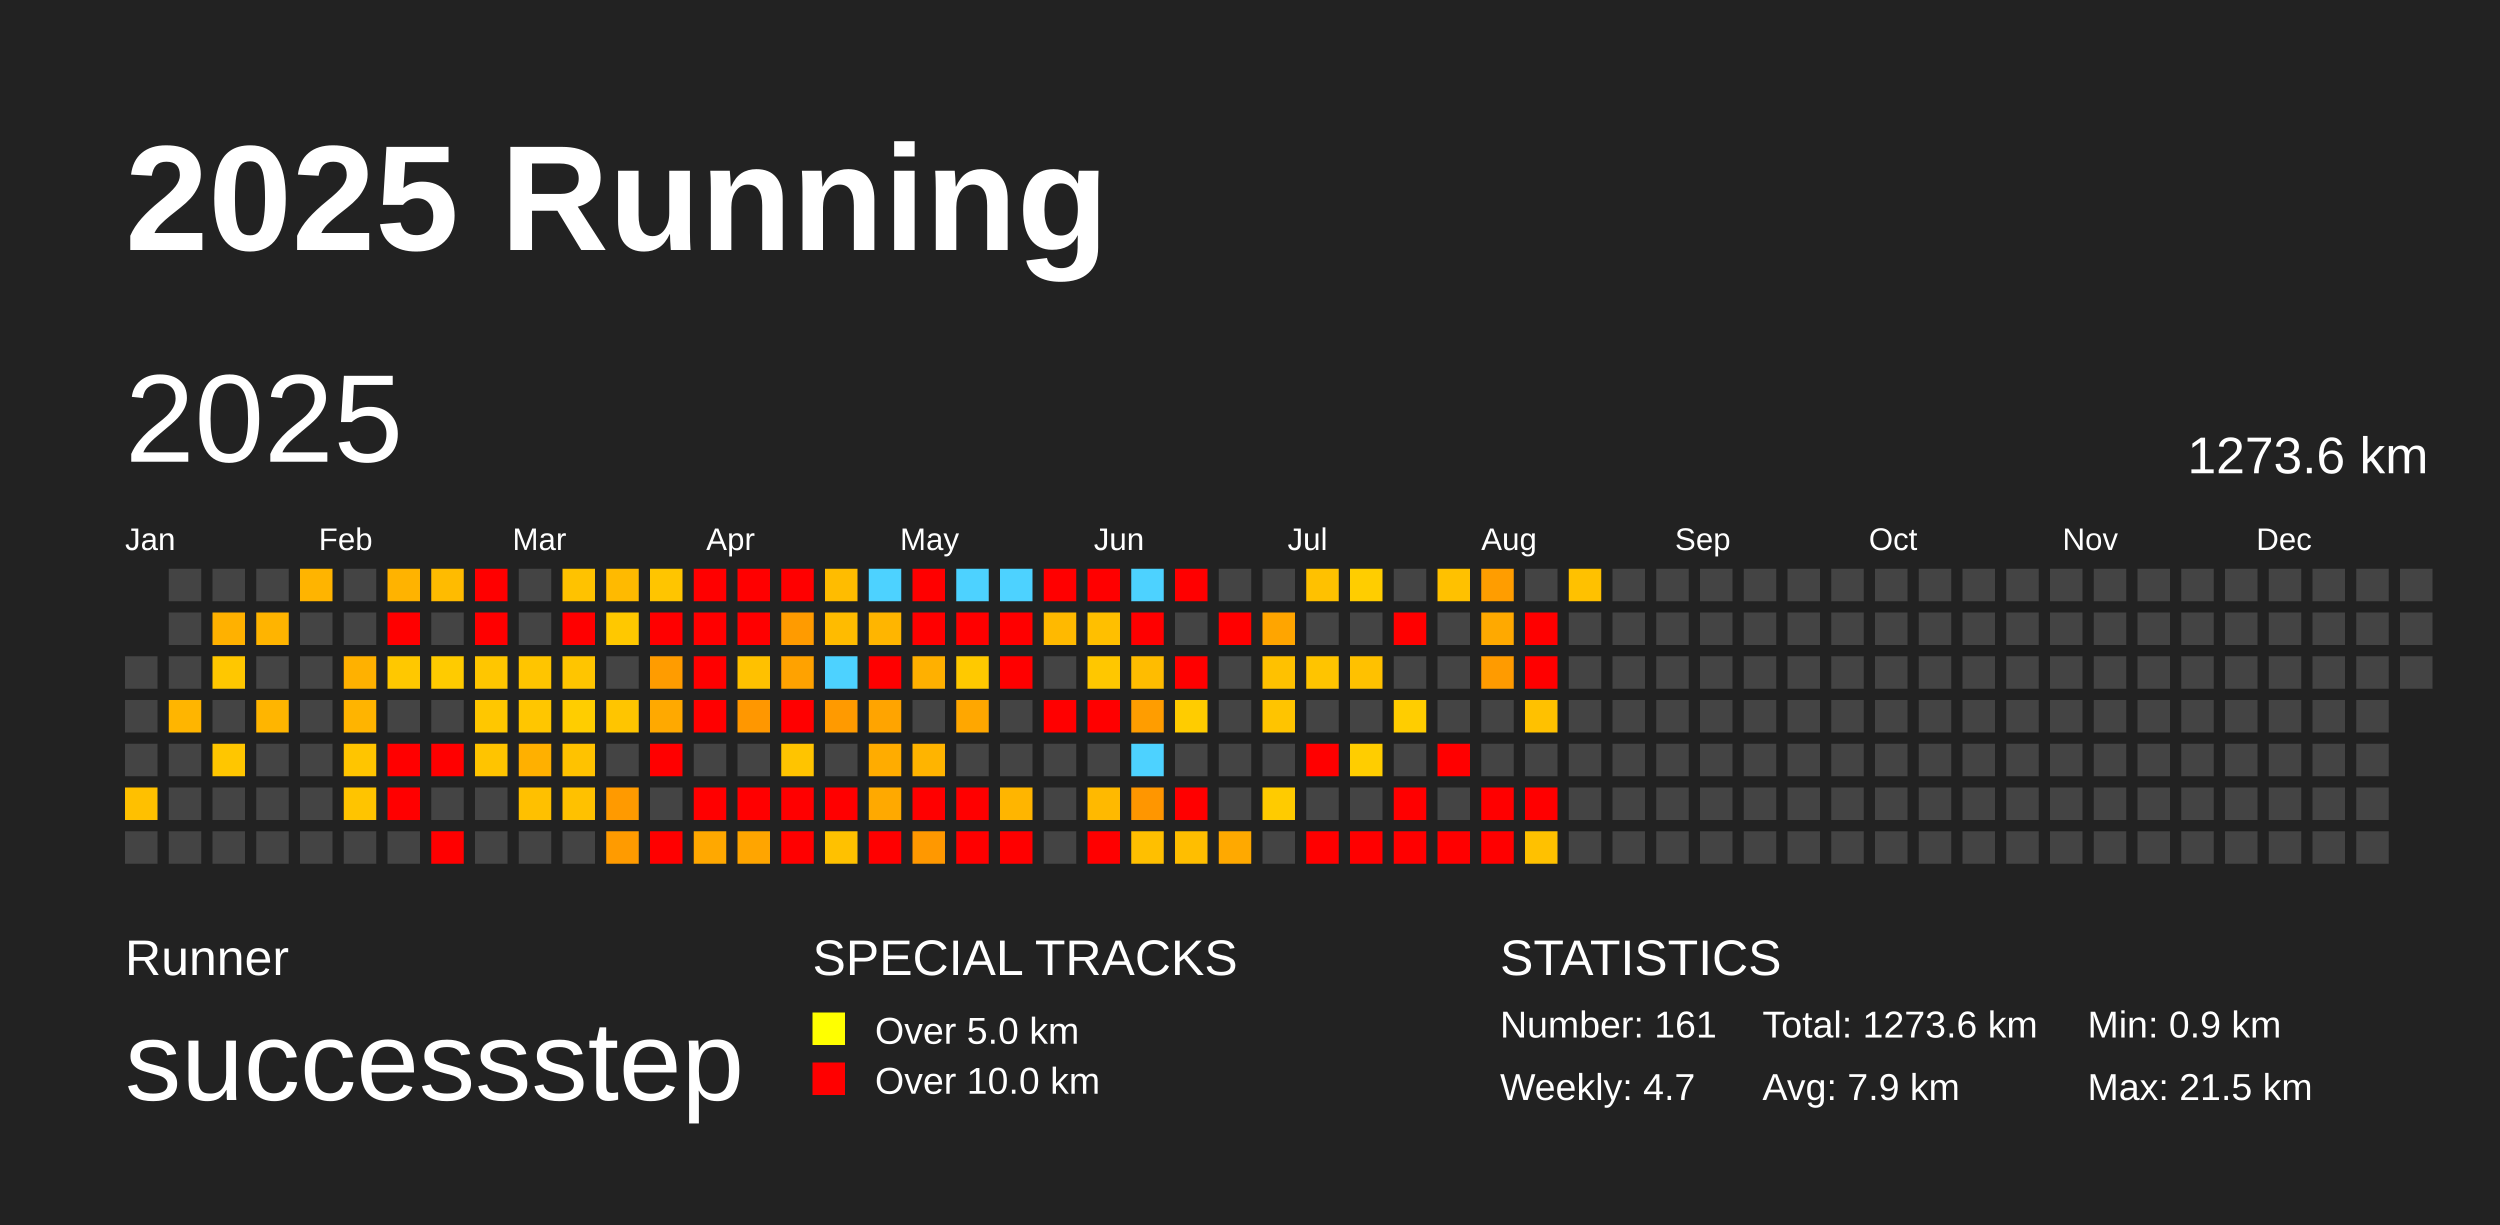
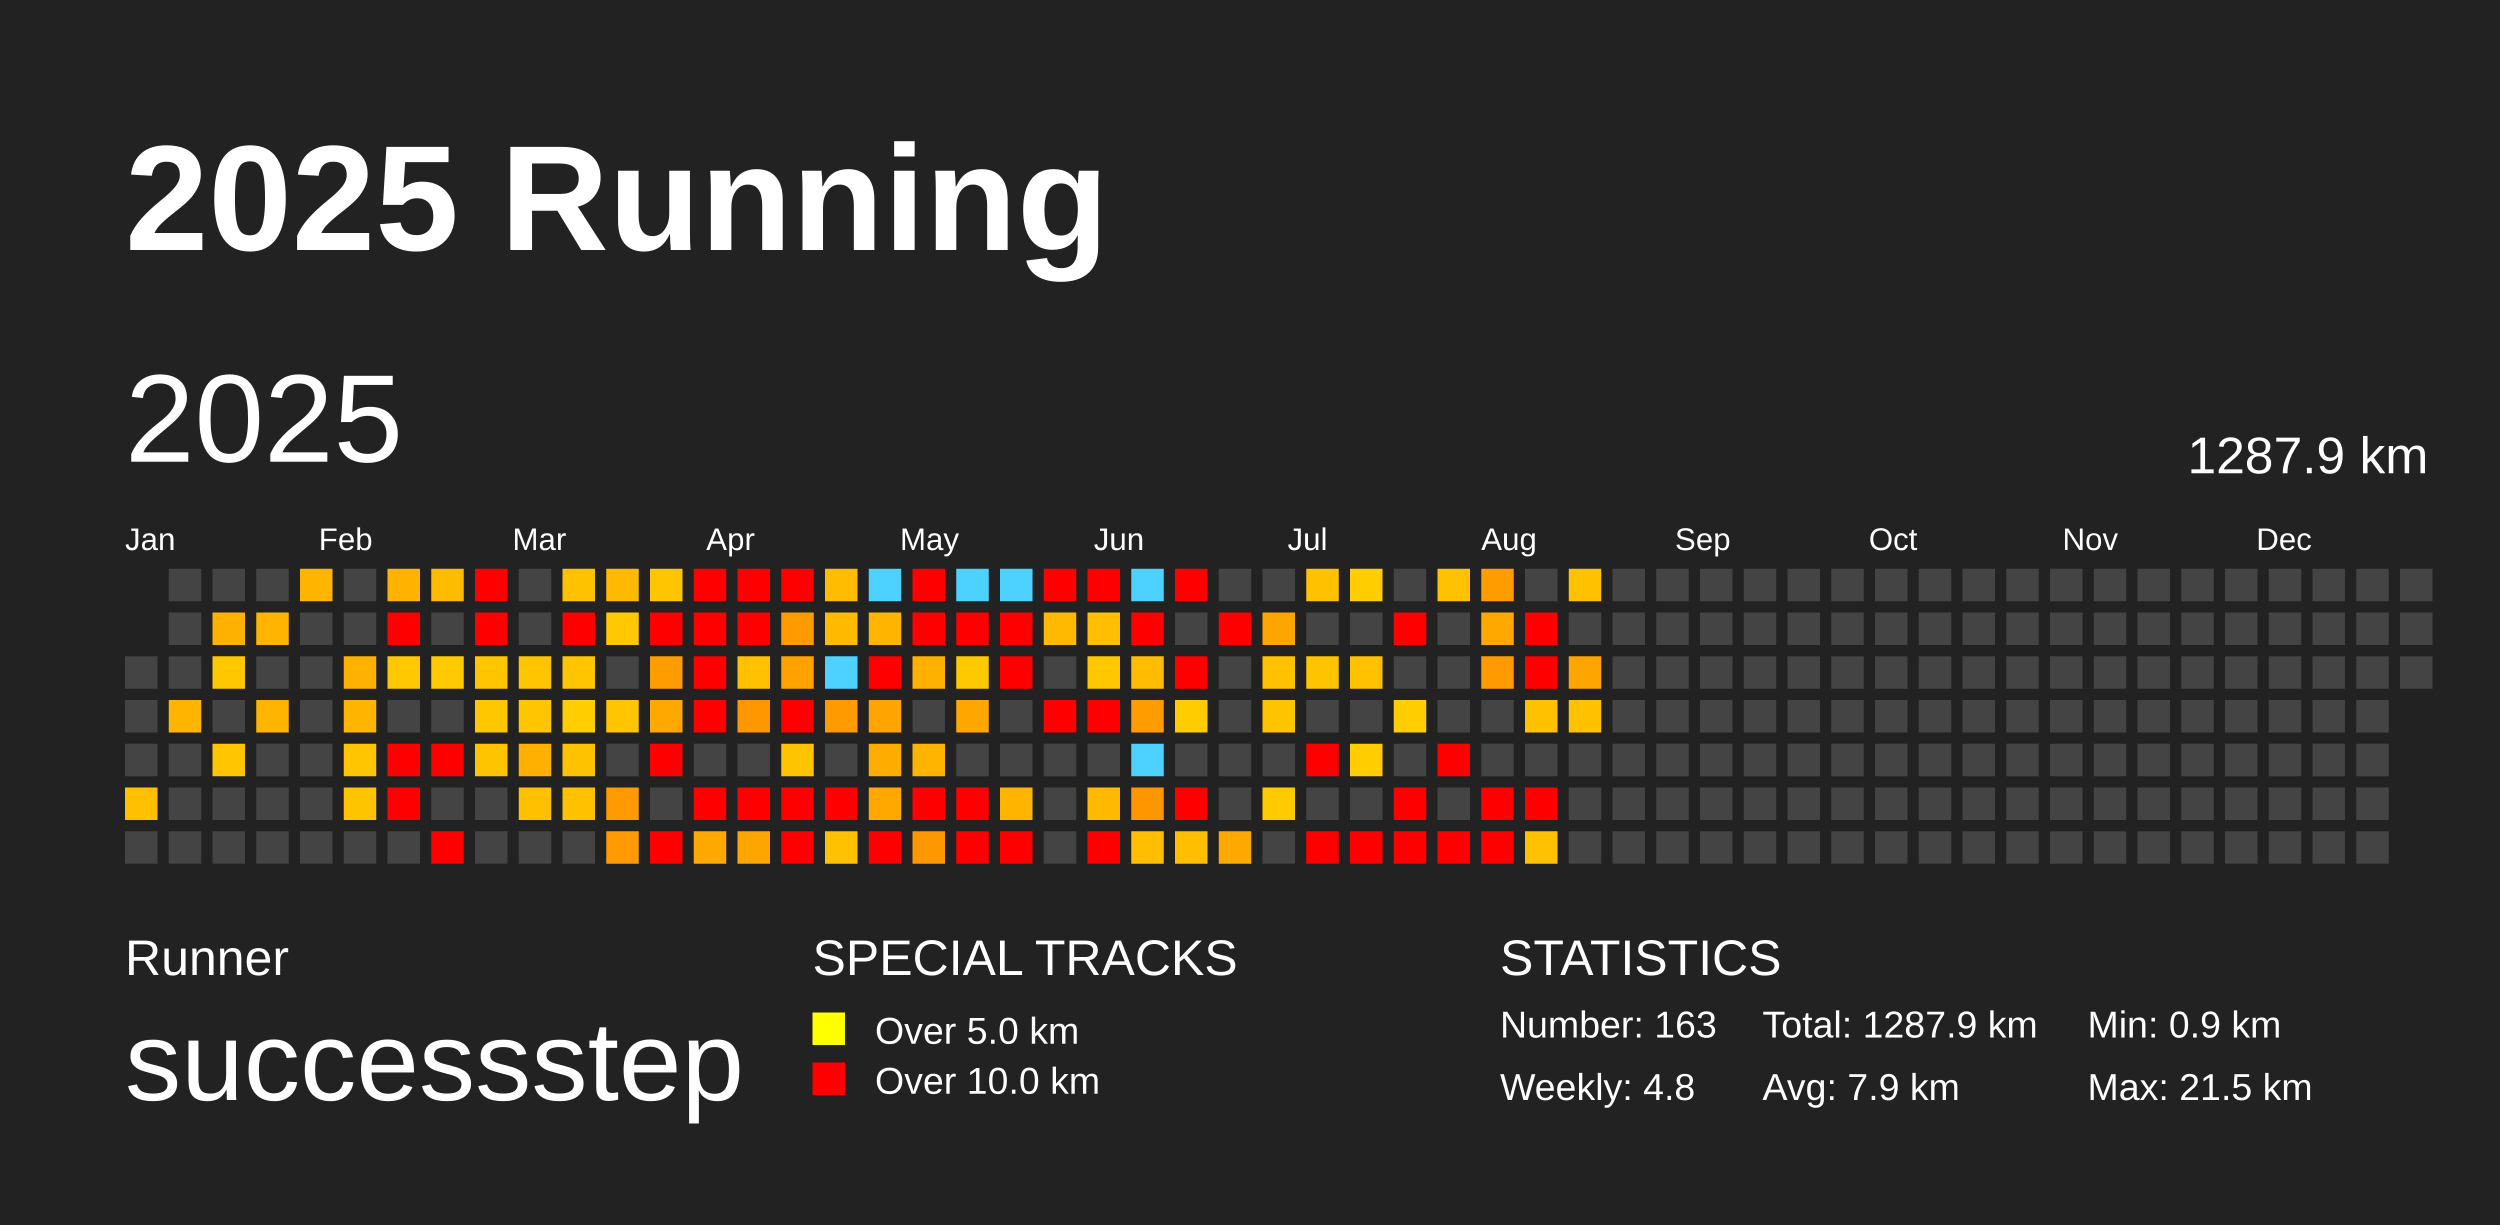
<svg xmlns="http://www.w3.org/2000/svg" baseProfile="full" height="98mm" version="1.1" viewBox="0,0,200,98" width="200mm">
  <defs />
  <rect fill="#222222" height="98" width="200" x="0" y="0" />
  <text fill="#FFFFFF" style="font-size:12px; font-family:Arial; font-weight:bold;" x="10" y="20">2025 Running</text>
  <text fill="#FFFFFF" style="font-size:4px; font-family:Arial" x="10" y="78">Runner</text>
  <text fill="#FFFFFF" style="font-size:9px; font-family:Arial" x="10" y="88">successstep</text>
  <text fill="#FFFFFF" style="font-size:4px; font-family:Arial" x="65" y="78">SPECIAL TRACKS</text>
  <rect fill="yellow" height="2.6" width="2.6" x="65" y="81" />
  <text fill="#FFFFFF" style="font-size:3px; font-family:Arial" x="70" y="83.5">Over 5.0 km</text>
  <rect fill="red" height="2.6" width="2.6" x="65" y="85" />
  <text fill="#FFFFFF" style="font-size:3px; font-family:Arial" x="70" y="87.5">Over 10.0 km</text>
  <text fill="#FFFFFF" style="font-size:4px; font-family:Arial" x="120" y="78">STATISTICS</text>
-   <text fill="#FFFFFF" style="font-size:3px; font-family:Arial" x="120" y="83">Number: 161</text>
-   <text fill="#FFFFFF" style="font-size:3px; font-family:Arial" x="120" y="88">Weekly: 4.7</text>
-   <text fill="#FFFFFF" style="font-size:3px; font-family:Arial" x="141" y="83">Total: 1273.6 km</text>
+   <text fill="#FFFFFF" style="font-size:3px; font-family:Arial" x="120" y="83">Number: 163</text>
+   <text fill="#FFFFFF" style="font-size:3px; font-family:Arial" x="120" y="88">Weekly: 4.8</text>
+   <text fill="#FFFFFF" style="font-size:3px; font-family:Arial" x="141" y="83">Total: 1287.9 km</text>
  <text fill="#FFFFFF" style="font-size:3px; font-family:Arial" x="141" y="88">Avg: 7.9 km</text>
  <text fill="#FFFFFF" style="font-size:3px; font-family:Arial" x="167" y="83">Min: 0.9 km</text>
  <text fill="#FFFFFF" style="font-size:3px; font-family:Arial" x="167" y="88">Max: 21.5 km</text>
  <text dominant-baseline="hanging" fill="#FFFFFF" style="font-size:10.0px; font-family:Arial;" x="10" y="30">2025</text>
-   <text dominant-baseline="hanging" fill="#FFFFFF" style="font-size:4.125px; font-family:Arial;" x="175" y="35">1273.6 km</text>
+   <text dominant-baseline="hanging" fill="#FFFFFF" style="font-size:4.125px; font-family:Arial;" x="175" y="35">1287.9 km</text>
  <text fill="#FFFFFF" style="font-size:2.5px; font-family:Arial" x="10.0" y="44">Jan</text>
  <text fill="#FFFFFF" style="font-size:2.5px; font-family:Arial" x="25.5" y="44">Feb</text>
  <text fill="#FFFFFF" style="font-size:2.5px; font-family:Arial" x="41.0" y="44">Mar</text>
  <text fill="#FFFFFF" style="font-size:2.5px; font-family:Arial" x="56.5" y="44">Apr</text>
  <text fill="#FFFFFF" style="font-size:2.5px; font-family:Arial" x="72.0" y="44">May</text>
  <text fill="#FFFFFF" style="font-size:2.5px; font-family:Arial" x="87.5" y="44">Jun</text>
  <text fill="#FFFFFF" style="font-size:2.5px; font-family:Arial" x="103.0" y="44">Jul</text>
  <text fill="#FFFFFF" style="font-size:2.5px; font-family:Arial" x="118.5" y="44">Aug</text>
  <text fill="#FFFFFF" style="font-size:2.5px; font-family:Arial" x="134.0" y="44">Sep</text>
  <text fill="#FFFFFF" style="font-size:2.5px; font-family:Arial" x="149.5" y="44">Oct</text>
  <text fill="#FFFFFF" style="font-size:2.5px; font-family:Arial" x="165.0" y="44">Nov</text>
  <text fill="#FFFFFF" style="font-size:2.5px; font-family:Arial" x="180.5" y="44">Dec</text>
  <rect fill="#444444" height="2.6" width="2.6" x="10.0" y="52.5" />
  <rect fill="#444444" height="2.6" width="2.6" x="10.0" y="56.0" />
  <rect fill="#444444" height="2.6" width="2.6" x="10.0" y="59.5" />
  <rect fill="#ffc000" height="2.6" width="2.6" x="10.0" y="63.0" />
  <rect fill="#444444" height="2.6" width="2.6" x="10.0" y="66.5" />
  <rect fill="#444444" height="2.6" width="2.6" x="13.5" y="45.5" />
  <rect fill="#444444" height="2.6" width="2.6" x="13.5" y="49.0" />
  <rect fill="#444444" height="2.6" width="2.6" x="13.5" y="52.5" />
  <rect fill="#ffb500" height="2.6" width="2.6" x="13.5" y="56.0" />
  <rect fill="#444444" height="2.6" width="2.6" x="13.5" y="59.5" />
  <rect fill="#444444" height="2.6" width="2.6" x="13.5" y="63.0" />
  <rect fill="#444444" height="2.6" width="2.6" x="13.5" y="66.5" />
  <rect fill="#444444" height="2.6" width="2.6" x="17.0" y="45.5" />
  <rect fill="#ffb100" height="2.6" width="2.6" x="17.0" y="49.0" />
  <rect fill="#ffc700" height="2.6" width="2.6" x="17.0" y="52.5" />
  <rect fill="#444444" height="2.6" width="2.6" x="17.0" y="56.0" />
  <rect fill="#ffc600" height="2.6" width="2.6" x="17.0" y="59.5" />
  <rect fill="#444444" height="2.6" width="2.6" x="17.0" y="63.0" />
  <rect fill="#444444" height="2.6" width="2.6" x="17.0" y="66.5" />
  <rect fill="#444444" height="2.6" width="2.6" x="20.5" y="45.5" />
  <rect fill="#ffb400" height="2.6" width="2.6" x="20.5" y="49.0" />
  <rect fill="#444444" height="2.6" width="2.6" x="20.5" y="52.5" />
  <rect fill="#ffb500" height="2.6" width="2.6" x="20.5" y="56.0" />
  <rect fill="#444444" height="2.6" width="2.6" x="20.5" y="59.5" />
  <rect fill="#444444" height="2.6" width="2.6" x="20.5" y="63.0" />
  <rect fill="#444444" height="2.6" width="2.6" x="20.5" y="66.5" />
  <rect fill="#ffb400" height="2.6" width="2.6" x="24.0" y="45.5" />
  <rect fill="#444444" height="2.6" width="2.6" x="24.0" y="49.0" />
  <rect fill="#444444" height="2.6" width="2.6" x="24.0" y="52.5" />
  <rect fill="#444444" height="2.6" width="2.6" x="24.0" y="56.0" />
  <rect fill="#444444" height="2.6" width="2.6" x="24.0" y="59.5" />
  <rect fill="#444444" height="2.6" width="2.6" x="24.0" y="63.0" />
  <rect fill="#444444" height="2.6" width="2.6" x="24.0" y="66.5" />
  <rect fill="#444444" height="2.6" width="2.6" x="27.5" y="45.5" />
  <rect fill="#444444" height="2.6" width="2.6" x="27.5" y="49.0" />
  <rect fill="#ffb100" height="2.6" width="2.6" x="27.5" y="52.5" />
  <rect fill="#ffb400" height="2.6" width="2.6" x="27.5" y="56.0" />
  <rect fill="#ffc500" height="2.6" width="2.6" x="27.5" y="59.5" />
  <rect fill="#ffc400" height="2.6" width="2.6" x="27.5" y="63.0" />
  <rect fill="#444444" height="2.6" width="2.6" x="27.5" y="66.5" />
  <rect fill="#ffb300" height="2.6" width="2.6" x="31.0" y="45.5" />
  <rect fill="red" height="2.6" width="2.6" x="31.0" y="49.0" />
  <rect fill="#ffc800" height="2.6" width="2.6" x="31.0" y="52.5" />
  <rect fill="#444444" height="2.6" width="2.6" x="31.0" y="56.0" />
  <rect fill="red" height="2.6" width="2.6" x="31.0" y="59.5" />
  <rect fill="red" height="2.6" width="2.6" x="31.0" y="63.0" />
  <rect fill="#444444" height="2.6" width="2.6" x="31.0" y="66.5" />
  <rect fill="#ffbb00" height="2.6" width="2.6" x="34.5" y="45.5" />
  <rect fill="#444444" height="2.6" width="2.6" x="34.5" y="49.0" />
  <rect fill="#ffcb00" height="2.6" width="2.6" x="34.5" y="52.5" />
  <rect fill="#444444" height="2.6" width="2.6" x="34.5" y="56.0" />
  <rect fill="red" height="2.6" width="2.6" x="34.5" y="59.5" />
  <rect fill="#444444" height="2.6" width="2.6" x="34.5" y="63.0" />
  <rect fill="red" height="2.6" width="2.6" x="34.5" y="66.5" />
  <rect fill="red" height="2.6" width="2.6" x="38.0" y="45.5" />
  <rect fill="red" height="2.6" width="2.6" x="38.0" y="49.0" />
  <rect fill="#ffc600" height="2.6" width="2.6" x="38.0" y="52.5" />
  <rect fill="#ffc700" height="2.6" width="2.6" x="38.0" y="56.0" />
  <rect fill="#ffc400" height="2.6" width="2.6" x="38.0" y="59.5" />
  <rect fill="#444444" height="2.6" width="2.6" x="38.0" y="63.0" />
  <rect fill="#444444" height="2.6" width="2.6" x="38.0" y="66.5" />
  <rect fill="#444444" height="2.6" width="2.6" x="41.5" y="45.5" />
  <rect fill="#444444" height="2.6" width="2.6" x="41.5" y="49.0" />
  <rect fill="#ffc500" height="2.6" width="2.6" x="41.5" y="52.5" />
  <rect fill="#ffc600" height="2.6" width="2.6" x="41.5" y="56.0" />
  <rect fill="#ffb000" height="2.6" width="2.6" x="41.5" y="59.5" />
  <rect fill="#ffc000" height="2.6" width="2.6" x="41.5" y="63.0" />
  <rect fill="#444444" height="2.6" width="2.6" x="41.5" y="66.5" />
  <rect fill="#ffc200" height="2.6" width="2.6" x="45.0" y="45.5" />
  <rect fill="red" height="2.6" width="2.6" x="45.0" y="49.0" />
  <rect fill="#ffc500" height="2.6" width="2.6" x="45.0" y="52.5" />
  <rect fill="#ffcd00" height="2.6" width="2.6" x="45.0" y="56.0" />
  <rect fill="#ffc200" height="2.6" width="2.6" x="45.0" y="59.5" />
  <rect fill="#ffc100" height="2.6" width="2.6" x="45.0" y="63.0" />
  <rect fill="#444444" height="2.6" width="2.6" x="45.0" y="66.5" />
  <rect fill="#ffba00" height="2.6" width="2.6" x="48.5" y="45.5" />
  <rect fill="#ffc800" height="2.6" width="2.6" x="48.5" y="49.0" />
  <rect fill="#444444" height="2.6" width="2.6" x="48.5" y="52.5" />
  <rect fill="#ffc500" height="2.6" width="2.6" x="48.5" y="56.0" />
  <rect fill="#444444" height="2.6" width="2.6" x="48.5" y="59.5" />
  <rect fill="#ff9a00" height="2.6" width="2.6" x="48.5" y="63.0" />
  <rect fill="#ff9b00" height="2.6" width="2.6" x="48.5" y="66.5" />
  <rect fill="#ffc500" height="2.6" width="2.6" x="52.0" y="45.5" />
  <rect fill="red" height="2.6" width="2.6" x="52.0" y="49.0" />
  <rect fill="#ff9c00" height="2.6" width="2.6" x="52.0" y="52.5" />
  <rect fill="#ffa900" height="2.6" width="2.6" x="52.0" y="56.0" />
  <rect fill="red" height="2.6" width="2.6" x="52.0" y="59.5" />
  <rect fill="#444444" height="2.6" width="2.6" x="52.0" y="63.0" />
  <rect fill="red" height="2.6" width="2.6" x="52.0" y="66.5" />
  <rect fill="red" height="2.6" width="2.6" x="55.5" y="45.5" />
  <rect fill="red" height="2.6" width="2.6" x="55.5" y="49.0" />
  <rect fill="red" height="2.6" width="2.6" x="55.5" y="52.5" />
  <rect fill="red" height="2.6" width="2.6" x="55.5" y="56.0" />
  <rect fill="#444444" height="2.6" width="2.6" x="55.5" y="59.5" />
  <rect fill="red" height="2.6" width="2.6" x="55.5" y="63.0" />
  <rect fill="#ffa800" height="2.6" width="2.6" x="55.5" y="66.5" />
  <rect fill="red" height="2.6" width="2.6" x="59.0" y="45.5" />
  <rect fill="red" height="2.6" width="2.6" x="59.0" y="49.0" />
  <rect fill="#ffc100" height="2.6" width="2.6" x="59.0" y="52.5" />
  <rect fill="#ff9700" height="2.6" width="2.6" x="59.0" y="56.0" />
  <rect fill="#444444" height="2.6" width="2.6" x="59.0" y="59.5" />
  <rect fill="red" height="2.6" width="2.6" x="59.0" y="63.0" />
  <rect fill="#ffa500" height="2.6" width="2.6" x="59.0" y="66.5" />
  <rect fill="red" height="2.6" width="2.6" x="62.5" y="45.5" />
  <rect fill="#ff9b00" height="2.6" width="2.6" x="62.5" y="49.0" />
  <rect fill="#ffa200" height="2.6" width="2.6" x="62.5" y="52.5" />
  <rect fill="red" height="2.6" width="2.6" x="62.5" y="56.0" />
  <rect fill="#ffc400" height="2.6" width="2.6" x="62.5" y="59.5" />
  <rect fill="red" height="2.6" width="2.6" x="62.5" y="63.0" />
  <rect fill="red" height="2.6" width="2.6" x="62.5" y="66.5" />
  <rect fill="#ffbc00" height="2.6" width="2.6" x="66.0" y="45.5" />
  <rect fill="#ffbb00" height="2.6" width="2.6" x="66.0" y="49.0" />
  <rect fill="#4dd2ff" height="2.6" width="2.6" x="66.0" y="52.5" />
  <rect fill="#ff9a00" height="2.6" width="2.6" x="66.0" y="56.0" />
  <rect fill="#444444" height="2.6" width="2.6" x="66.0" y="59.5" />
  <rect fill="red" height="2.6" width="2.6" x="66.0" y="63.0" />
  <rect fill="#ffc100" height="2.6" width="2.6" x="66.0" y="66.5" />
  <rect fill="#4dd2ff" height="2.6" width="2.6" x="69.5" y="45.5" />
  <rect fill="#ffb500" height="2.6" width="2.6" x="69.5" y="49.0" />
  <rect fill="red" height="2.6" width="2.6" x="69.5" y="52.5" />
  <rect fill="#ffa400" height="2.6" width="2.6" x="69.5" y="56.0" />
  <rect fill="#ffac00" height="2.6" width="2.6" x="69.5" y="59.5" />
  <rect fill="#ffa900" height="2.6" width="2.6" x="69.5" y="63.0" />
  <rect fill="red" height="2.6" width="2.6" x="69.5" y="66.5" />
  <rect fill="red" height="2.6" width="2.6" x="73.0" y="45.5" />
  <rect fill="red" height="2.6" width="2.6" x="73.0" y="49.0" />
  <rect fill="#ffb000" height="2.6" width="2.6" x="73.0" y="52.5" />
  <rect fill="#444444" height="2.6" width="2.6" x="73.0" y="56.0" />
  <rect fill="#ffb400" height="2.6" width="2.6" x="73.0" y="59.5" />
  <rect fill="red" height="2.6" width="2.6" x="73.0" y="63.0" />
  <rect fill="#ff9800" height="2.6" width="2.6" x="73.0" y="66.5" />
  <rect fill="#4dd2ff" height="2.6" width="2.6" x="76.5" y="45.5" />
  <rect fill="red" height="2.6" width="2.6" x="76.5" y="49.0" />
  <rect fill="#ffc900" height="2.6" width="2.6" x="76.5" y="52.5" />
  <rect fill="#ffa700" height="2.6" width="2.6" x="76.5" y="56.0" />
  <rect fill="#444444" height="2.6" width="2.6" x="76.5" y="59.5" />
  <rect fill="red" height="2.6" width="2.6" x="76.5" y="63.0" />
  <rect fill="red" height="2.6" width="2.6" x="76.5" y="66.5" />
  <rect fill="#4dd2ff" height="2.6" width="2.6" x="80.0" y="45.5" />
  <rect fill="red" height="2.6" width="2.6" x="80.0" y="49.0" />
  <rect fill="red" height="2.6" width="2.6" x="80.0" y="52.5" />
  <rect fill="#444444" height="2.6" width="2.6" x="80.0" y="56.0" />
  <rect fill="#444444" height="2.6" width="2.6" x="80.0" y="59.5" />
  <rect fill="#ffb500" height="2.6" width="2.6" x="80.0" y="63.0" />
  <rect fill="red" height="2.6" width="2.6" x="80.0" y="66.5" />
  <rect fill="red" height="2.6" width="2.6" x="83.5" y="45.5" />
  <rect fill="#ffb900" height="2.6" width="2.6" x="83.5" y="49.0" />
  <rect fill="#444444" height="2.6" width="2.6" x="83.5" y="52.5" />
  <rect fill="red" height="2.6" width="2.6" x="83.5" y="56.0" />
  <rect fill="#444444" height="2.6" width="2.6" x="83.5" y="59.5" />
  <rect fill="#444444" height="2.6" width="2.6" x="83.5" y="63.0" />
  <rect fill="#444444" height="2.6" width="2.6" x="83.5" y="66.5" />
  <rect fill="red" height="2.6" width="2.6" x="87.0" y="45.5" />
  <rect fill="#ffbf00" height="2.6" width="2.6" x="87.0" y="49.0" />
  <rect fill="#ffc700" height="2.6" width="2.6" x="87.0" y="52.5" />
  <rect fill="red" height="2.6" width="2.6" x="87.0" y="56.0" />
  <rect fill="#444444" height="2.6" width="2.6" x="87.0" y="59.5" />
  <rect fill="#ffb900" height="2.6" width="2.6" x="87.0" y="63.0" />
  <rect fill="red" height="2.6" width="2.6" x="87.0" y="66.5" />
  <rect fill="#4dd2ff" height="2.6" width="2.6" x="90.5" y="45.5" />
  <rect fill="red" height="2.6" width="2.6" x="90.5" y="49.0" />
  <rect fill="#ffbc00" height="2.6" width="2.6" x="90.5" y="52.5" />
  <rect fill="#ff9d00" height="2.6" width="2.6" x="90.5" y="56.0" />
  <rect fill="#4dd2ff" height="2.6" width="2.6" x="90.5" y="59.5" />
  <rect fill="#ff9600" height="2.6" width="2.6" x="90.5" y="63.0" />
  <rect fill="#ffbf00" height="2.6" width="2.6" x="90.5" y="66.5" />
  <rect fill="red" height="2.6" width="2.6" x="94.0" y="45.5" />
  <rect fill="#444444" height="2.6" width="2.6" x="94.0" y="49.0" />
  <rect fill="red" height="2.6" width="2.6" x="94.0" y="52.5" />
  <rect fill="#ffcc00" height="2.6" width="2.6" x="94.0" y="56.0" />
  <rect fill="#444444" height="2.6" width="2.6" x="94.0" y="59.5" />
  <rect fill="red" height="2.6" width="2.6" x="94.0" y="63.0" />
  <rect fill="#ffbe00" height="2.6" width="2.6" x="94.0" y="66.5" />
  <rect fill="#444444" height="2.6" width="2.6" x="97.5" y="45.5" />
  <rect fill="red" height="2.6" width="2.6" x="97.5" y="49.0" />
  <rect fill="#444444" height="2.6" width="2.6" x="97.5" y="52.5" />
  <rect fill="#444444" height="2.6" width="2.6" x="97.5" y="56.0" />
  <rect fill="#444444" height="2.6" width="2.6" x="97.5" y="59.5" />
  <rect fill="#444444" height="2.6" width="2.6" x="97.5" y="63.0" />
  <rect fill="#ffa900" height="2.6" width="2.6" x="97.5" y="66.5" />
  <rect fill="#444444" height="2.6" width="2.6" x="101.0" y="45.5" />
  <rect fill="#ffa500" height="2.6" width="2.6" x="101.0" y="49.0" />
  <rect fill="#ffc100" height="2.6" width="2.6" x="101.0" y="52.5" />
  <rect fill="#ffc400" height="2.6" width="2.6" x="101.0" y="56.0" />
  <rect fill="#444444" height="2.6" width="2.6" x="101.0" y="59.5" />
  <rect fill="#ffcb00" height="2.6" width="2.6" x="101.0" y="63.0" />
  <rect fill="#444444" height="2.6" width="2.6" x="101.0" y="66.5" />
  <rect fill="#ffc100" height="2.6" width="2.6" x="104.5" y="45.5" />
  <rect fill="#444444" height="2.6" width="2.6" x="104.5" y="49.0" />
  <rect fill="#ffc400" height="2.6" width="2.6" x="104.5" y="52.5" />
  <rect fill="#444444" height="2.6" width="2.6" x="104.5" y="56.0" />
  <rect fill="red" height="2.6" width="2.6" x="104.5" y="59.5" />
  <rect fill="#444444" height="2.6" width="2.6" x="104.5" y="63.0" />
  <rect fill="red" height="2.6" width="2.6" x="104.5" y="66.5" />
  <rect fill="#ffcd00" height="2.6" width="2.6" x="108.0" y="45.5" />
  <rect fill="#444444" height="2.6" width="2.6" x="108.0" y="49.0" />
  <rect fill="#ffc100" height="2.6" width="2.6" x="108.0" y="52.5" />
  <rect fill="#444444" height="2.6" width="2.6" x="108.0" y="56.0" />
  <rect fill="#ffcd00" height="2.6" width="2.6" x="108.0" y="59.5" />
  <rect fill="#444444" height="2.6" width="2.6" x="108.0" y="63.0" />
  <rect fill="red" height="2.6" width="2.6" x="108.0" y="66.5" />
  <rect fill="#444444" height="2.6" width="2.6" x="111.5" y="45.5" />
  <rect fill="red" height="2.6" width="2.6" x="111.5" y="49.0" />
  <rect fill="#444444" height="2.6" width="2.6" x="111.5" y="52.5" />
  <rect fill="#ffcd00" height="2.6" width="2.6" x="111.5" y="56.0" />
  <rect fill="#444444" height="2.6" width="2.6" x="111.5" y="59.5" />
  <rect fill="red" height="2.6" width="2.6" x="111.5" y="63.0" />
  <rect fill="red" height="2.6" width="2.6" x="111.5" y="66.5" />
  <rect fill="#ffc100" height="2.6" width="2.6" x="115.0" y="45.5" />
  <rect fill="#444444" height="2.6" width="2.6" x="115.0" y="49.0" />
  <rect fill="#444444" height="2.6" width="2.6" x="115.0" y="52.5" />
  <rect fill="#444444" height="2.6" width="2.6" x="115.0" y="56.0" />
  <rect fill="red" height="2.6" width="2.6" x="115.0" y="59.5" />
  <rect fill="#444444" height="2.6" width="2.6" x="115.0" y="63.0" />
  <rect fill="red" height="2.6" width="2.6" x="115.0" y="66.5" />
  <rect fill="#ff9d00" height="2.6" width="2.6" x="118.5" y="45.5" />
  <rect fill="#ffa900" height="2.6" width="2.6" x="118.5" y="49.0" />
  <rect fill="#ff9b00" height="2.6" width="2.6" x="118.5" y="52.5" />
  <rect fill="#444444" height="2.6" width="2.6" x="118.5" y="56.0" />
  <rect fill="#444444" height="2.6" width="2.6" x="118.5" y="59.5" />
  <rect fill="red" height="2.6" width="2.6" x="118.5" y="63.0" />
  <rect fill="red" height="2.6" width="2.6" x="118.5" y="66.5" />
  <rect fill="#444444" height="2.6" width="2.6" x="122.0" y="45.5" />
  <rect fill="red" height="2.6" width="2.6" x="122.0" y="49.0" />
  <rect fill="red" height="2.6" width="2.6" x="122.0" y="52.5" />
  <rect fill="#ffc100" height="2.6" width="2.6" x="122.0" y="56.0" />
  <rect fill="#444444" height="2.6" width="2.6" x="122.0" y="59.5" />
  <rect fill="red" height="2.6" width="2.6" x="122.0" y="63.0" />
  <rect fill="#ffc100" height="2.6" width="2.6" x="122.0" y="66.5" />
  <rect fill="#ffc100" height="2.6" width="2.6" x="125.5" y="45.5" />
  <rect fill="#444444" height="2.6" width="2.6" x="125.5" y="49.0" />
-   <rect fill="#444444" height="2.6" width="2.6" x="125.5" y="52.5" />
-   <rect fill="#444444" height="2.6" width="2.6" x="125.5" y="56.0" />
+   <rect fill="#ffa500" height="2.6" width="2.6" x="125.5" y="52.5" />
+   <rect fill="#ffc100" height="2.6" width="2.6" x="125.5" y="56.0" />
  <rect fill="#444444" height="2.6" width="2.6" x="125.5" y="59.5" />
  <rect fill="#444444" height="2.6" width="2.6" x="125.5" y="63.0" />
  <rect fill="#444444" height="2.6" width="2.6" x="125.5" y="66.5" />
  <rect fill="#444444" height="2.6" width="2.6" x="129.0" y="45.5" />
  <rect fill="#444444" height="2.6" width="2.6" x="129.0" y="49.0" />
  <rect fill="#444444" height="2.6" width="2.6" x="129.0" y="52.5" />
  <rect fill="#444444" height="2.6" width="2.6" x="129.0" y="56.0" />
  <rect fill="#444444" height="2.6" width="2.6" x="129.0" y="59.5" />
  <rect fill="#444444" height="2.6" width="2.6" x="129.0" y="63.0" />
  <rect fill="#444444" height="2.6" width="2.6" x="129.0" y="66.5" />
  <rect fill="#444444" height="2.6" width="2.6" x="132.5" y="45.5" />
  <rect fill="#444444" height="2.6" width="2.6" x="132.5" y="49.0" />
  <rect fill="#444444" height="2.6" width="2.6" x="132.5" y="52.5" />
  <rect fill="#444444" height="2.6" width="2.6" x="132.5" y="56.0" />
  <rect fill="#444444" height="2.6" width="2.6" x="132.5" y="59.5" />
  <rect fill="#444444" height="2.6" width="2.6" x="132.5" y="63.0" />
  <rect fill="#444444" height="2.6" width="2.6" x="132.5" y="66.5" />
  <rect fill="#444444" height="2.6" width="2.6" x="136.0" y="45.5" />
  <rect fill="#444444" height="2.6" width="2.6" x="136.0" y="49.0" />
  <rect fill="#444444" height="2.6" width="2.6" x="136.0" y="52.5" />
  <rect fill="#444444" height="2.6" width="2.6" x="136.0" y="56.0" />
  <rect fill="#444444" height="2.6" width="2.6" x="136.0" y="59.5" />
  <rect fill="#444444" height="2.6" width="2.6" x="136.0" y="63.0" />
  <rect fill="#444444" height="2.6" width="2.6" x="136.0" y="66.5" />
  <rect fill="#444444" height="2.6" width="2.6" x="139.5" y="45.5" />
  <rect fill="#444444" height="2.6" width="2.6" x="139.5" y="49.0" />
  <rect fill="#444444" height="2.6" width="2.6" x="139.5" y="52.5" />
  <rect fill="#444444" height="2.6" width="2.6" x="139.5" y="56.0" />
  <rect fill="#444444" height="2.6" width="2.6" x="139.5" y="59.5" />
  <rect fill="#444444" height="2.6" width="2.6" x="139.5" y="63.0" />
  <rect fill="#444444" height="2.6" width="2.6" x="139.5" y="66.5" />
  <rect fill="#444444" height="2.6" width="2.6" x="143.0" y="45.5" />
  <rect fill="#444444" height="2.6" width="2.6" x="143.0" y="49.0" />
  <rect fill="#444444" height="2.6" width="2.6" x="143.0" y="52.5" />
  <rect fill="#444444" height="2.6" width="2.6" x="143.0" y="56.0" />
  <rect fill="#444444" height="2.6" width="2.6" x="143.0" y="59.5" />
  <rect fill="#444444" height="2.6" width="2.6" x="143.0" y="63.0" />
  <rect fill="#444444" height="2.6" width="2.6" x="143.0" y="66.5" />
  <rect fill="#444444" height="2.6" width="2.6" x="146.5" y="45.5" />
  <rect fill="#444444" height="2.6" width="2.6" x="146.5" y="49.0" />
  <rect fill="#444444" height="2.6" width="2.6" x="146.5" y="52.5" />
  <rect fill="#444444" height="2.6" width="2.6" x="146.5" y="56.0" />
  <rect fill="#444444" height="2.6" width="2.6" x="146.5" y="59.5" />
  <rect fill="#444444" height="2.6" width="2.6" x="146.5" y="63.0" />
  <rect fill="#444444" height="2.6" width="2.6" x="146.5" y="66.5" />
  <rect fill="#444444" height="2.6" width="2.6" x="150.0" y="45.5" />
  <rect fill="#444444" height="2.6" width="2.6" x="150.0" y="49.0" />
  <rect fill="#444444" height="2.6" width="2.6" x="150.0" y="52.5" />
  <rect fill="#444444" height="2.6" width="2.6" x="150.0" y="56.0" />
  <rect fill="#444444" height="2.6" width="2.6" x="150.0" y="59.5" />
  <rect fill="#444444" height="2.6" width="2.6" x="150.0" y="63.0" />
  <rect fill="#444444" height="2.6" width="2.6" x="150.0" y="66.5" />
  <rect fill="#444444" height="2.6" width="2.6" x="153.5" y="45.5" />
  <rect fill="#444444" height="2.6" width="2.6" x="153.5" y="49.0" />
  <rect fill="#444444" height="2.6" width="2.6" x="153.5" y="52.5" />
  <rect fill="#444444" height="2.6" width="2.6" x="153.5" y="56.0" />
  <rect fill="#444444" height="2.6" width="2.6" x="153.5" y="59.5" />
  <rect fill="#444444" height="2.6" width="2.6" x="153.5" y="63.0" />
  <rect fill="#444444" height="2.6" width="2.6" x="153.5" y="66.5" />
  <rect fill="#444444" height="2.6" width="2.6" x="157.0" y="45.5" />
  <rect fill="#444444" height="2.6" width="2.6" x="157.0" y="49.0" />
  <rect fill="#444444" height="2.6" width="2.6" x="157.0" y="52.5" />
  <rect fill="#444444" height="2.6" width="2.6" x="157.0" y="56.0" />
  <rect fill="#444444" height="2.6" width="2.6" x="157.0" y="59.5" />
  <rect fill="#444444" height="2.6" width="2.6" x="157.0" y="63.0" />
  <rect fill="#444444" height="2.6" width="2.6" x="157.0" y="66.5" />
  <rect fill="#444444" height="2.6" width="2.6" x="160.5" y="45.5" />
  <rect fill="#444444" height="2.6" width="2.6" x="160.5" y="49.0" />
  <rect fill="#444444" height="2.6" width="2.6" x="160.5" y="52.5" />
  <rect fill="#444444" height="2.6" width="2.6" x="160.5" y="56.0" />
  <rect fill="#444444" height="2.6" width="2.6" x="160.5" y="59.5" />
  <rect fill="#444444" height="2.6" width="2.6" x="160.5" y="63.0" />
  <rect fill="#444444" height="2.6" width="2.6" x="160.5" y="66.5" />
  <rect fill="#444444" height="2.6" width="2.6" x="164.0" y="45.5" />
  <rect fill="#444444" height="2.6" width="2.6" x="164.0" y="49.0" />
  <rect fill="#444444" height="2.6" width="2.6" x="164.0" y="52.5" />
  <rect fill="#444444" height="2.6" width="2.6" x="164.0" y="56.0" />
  <rect fill="#444444" height="2.6" width="2.6" x="164.0" y="59.5" />
  <rect fill="#444444" height="2.6" width="2.6" x="164.0" y="63.0" />
  <rect fill="#444444" height="2.6" width="2.6" x="164.0" y="66.5" />
  <rect fill="#444444" height="2.6" width="2.6" x="167.5" y="45.5" />
  <rect fill="#444444" height="2.6" width="2.6" x="167.5" y="49.0" />
  <rect fill="#444444" height="2.6" width="2.6" x="167.5" y="52.5" />
  <rect fill="#444444" height="2.6" width="2.6" x="167.5" y="56.0" />
  <rect fill="#444444" height="2.6" width="2.6" x="167.5" y="59.5" />
  <rect fill="#444444" height="2.6" width="2.6" x="167.5" y="63.0" />
  <rect fill="#444444" height="2.6" width="2.6" x="167.5" y="66.5" />
  <rect fill="#444444" height="2.6" width="2.6" x="171.0" y="45.5" />
  <rect fill="#444444" height="2.6" width="2.6" x="171.0" y="49.0" />
  <rect fill="#444444" height="2.6" width="2.6" x="171.0" y="52.5" />
  <rect fill="#444444" height="2.6" width="2.6" x="171.0" y="56.0" />
  <rect fill="#444444" height="2.6" width="2.6" x="171.0" y="59.5" />
  <rect fill="#444444" height="2.6" width="2.6" x="171.0" y="63.0" />
  <rect fill="#444444" height="2.6" width="2.6" x="171.0" y="66.5" />
  <rect fill="#444444" height="2.6" width="2.6" x="174.5" y="45.5" />
  <rect fill="#444444" height="2.6" width="2.6" x="174.5" y="49.0" />
  <rect fill="#444444" height="2.6" width="2.6" x="174.5" y="52.5" />
  <rect fill="#444444" height="2.6" width="2.6" x="174.5" y="56.0" />
  <rect fill="#444444" height="2.6" width="2.6" x="174.5" y="59.5" />
  <rect fill="#444444" height="2.6" width="2.6" x="174.5" y="63.0" />
  <rect fill="#444444" height="2.6" width="2.6" x="174.5" y="66.5" />
  <rect fill="#444444" height="2.6" width="2.6" x="178.0" y="45.5" />
  <rect fill="#444444" height="2.6" width="2.6" x="178.0" y="49.0" />
  <rect fill="#444444" height="2.6" width="2.6" x="178.0" y="52.5" />
  <rect fill="#444444" height="2.6" width="2.6" x="178.0" y="56.0" />
  <rect fill="#444444" height="2.6" width="2.6" x="178.0" y="59.5" />
  <rect fill="#444444" height="2.6" width="2.6" x="178.0" y="63.0" />
  <rect fill="#444444" height="2.6" width="2.6" x="178.0" y="66.5" />
  <rect fill="#444444" height="2.6" width="2.6" x="181.5" y="45.5" />
  <rect fill="#444444" height="2.6" width="2.6" x="181.5" y="49.0" />
  <rect fill="#444444" height="2.6" width="2.6" x="181.5" y="52.5" />
  <rect fill="#444444" height="2.6" width="2.6" x="181.5" y="56.0" />
  <rect fill="#444444" height="2.6" width="2.6" x="181.5" y="59.5" />
  <rect fill="#444444" height="2.6" width="2.6" x="181.5" y="63.0" />
  <rect fill="#444444" height="2.6" width="2.6" x="181.5" y="66.5" />
  <rect fill="#444444" height="2.6" width="2.6" x="185.0" y="45.5" />
  <rect fill="#444444" height="2.6" width="2.6" x="185.0" y="49.0" />
  <rect fill="#444444" height="2.6" width="2.6" x="185.0" y="52.5" />
  <rect fill="#444444" height="2.6" width="2.6" x="185.0" y="56.0" />
  <rect fill="#444444" height="2.6" width="2.6" x="185.0" y="59.5" />
  <rect fill="#444444" height="2.6" width="2.6" x="185.0" y="63.0" />
  <rect fill="#444444" height="2.6" width="2.6" x="185.0" y="66.5" />
  <rect fill="#444444" height="2.6" width="2.6" x="188.5" y="45.5" />
  <rect fill="#444444" height="2.6" width="2.6" x="188.5" y="49.0" />
  <rect fill="#444444" height="2.6" width="2.6" x="188.5" y="52.5" />
  <rect fill="#444444" height="2.6" width="2.6" x="188.5" y="56.0" />
  <rect fill="#444444" height="2.6" width="2.6" x="188.5" y="59.5" />
  <rect fill="#444444" height="2.6" width="2.6" x="188.5" y="63.0" />
  <rect fill="#444444" height="2.6" width="2.6" x="188.5" y="66.5" />
  <rect fill="#444444" height="2.6" width="2.6" x="192.0" y="45.5" />
  <rect fill="#444444" height="2.6" width="2.6" x="192.0" y="49.0" />
  <rect fill="#444444" height="2.6" width="2.6" x="192.0" y="52.5" />
</svg>
